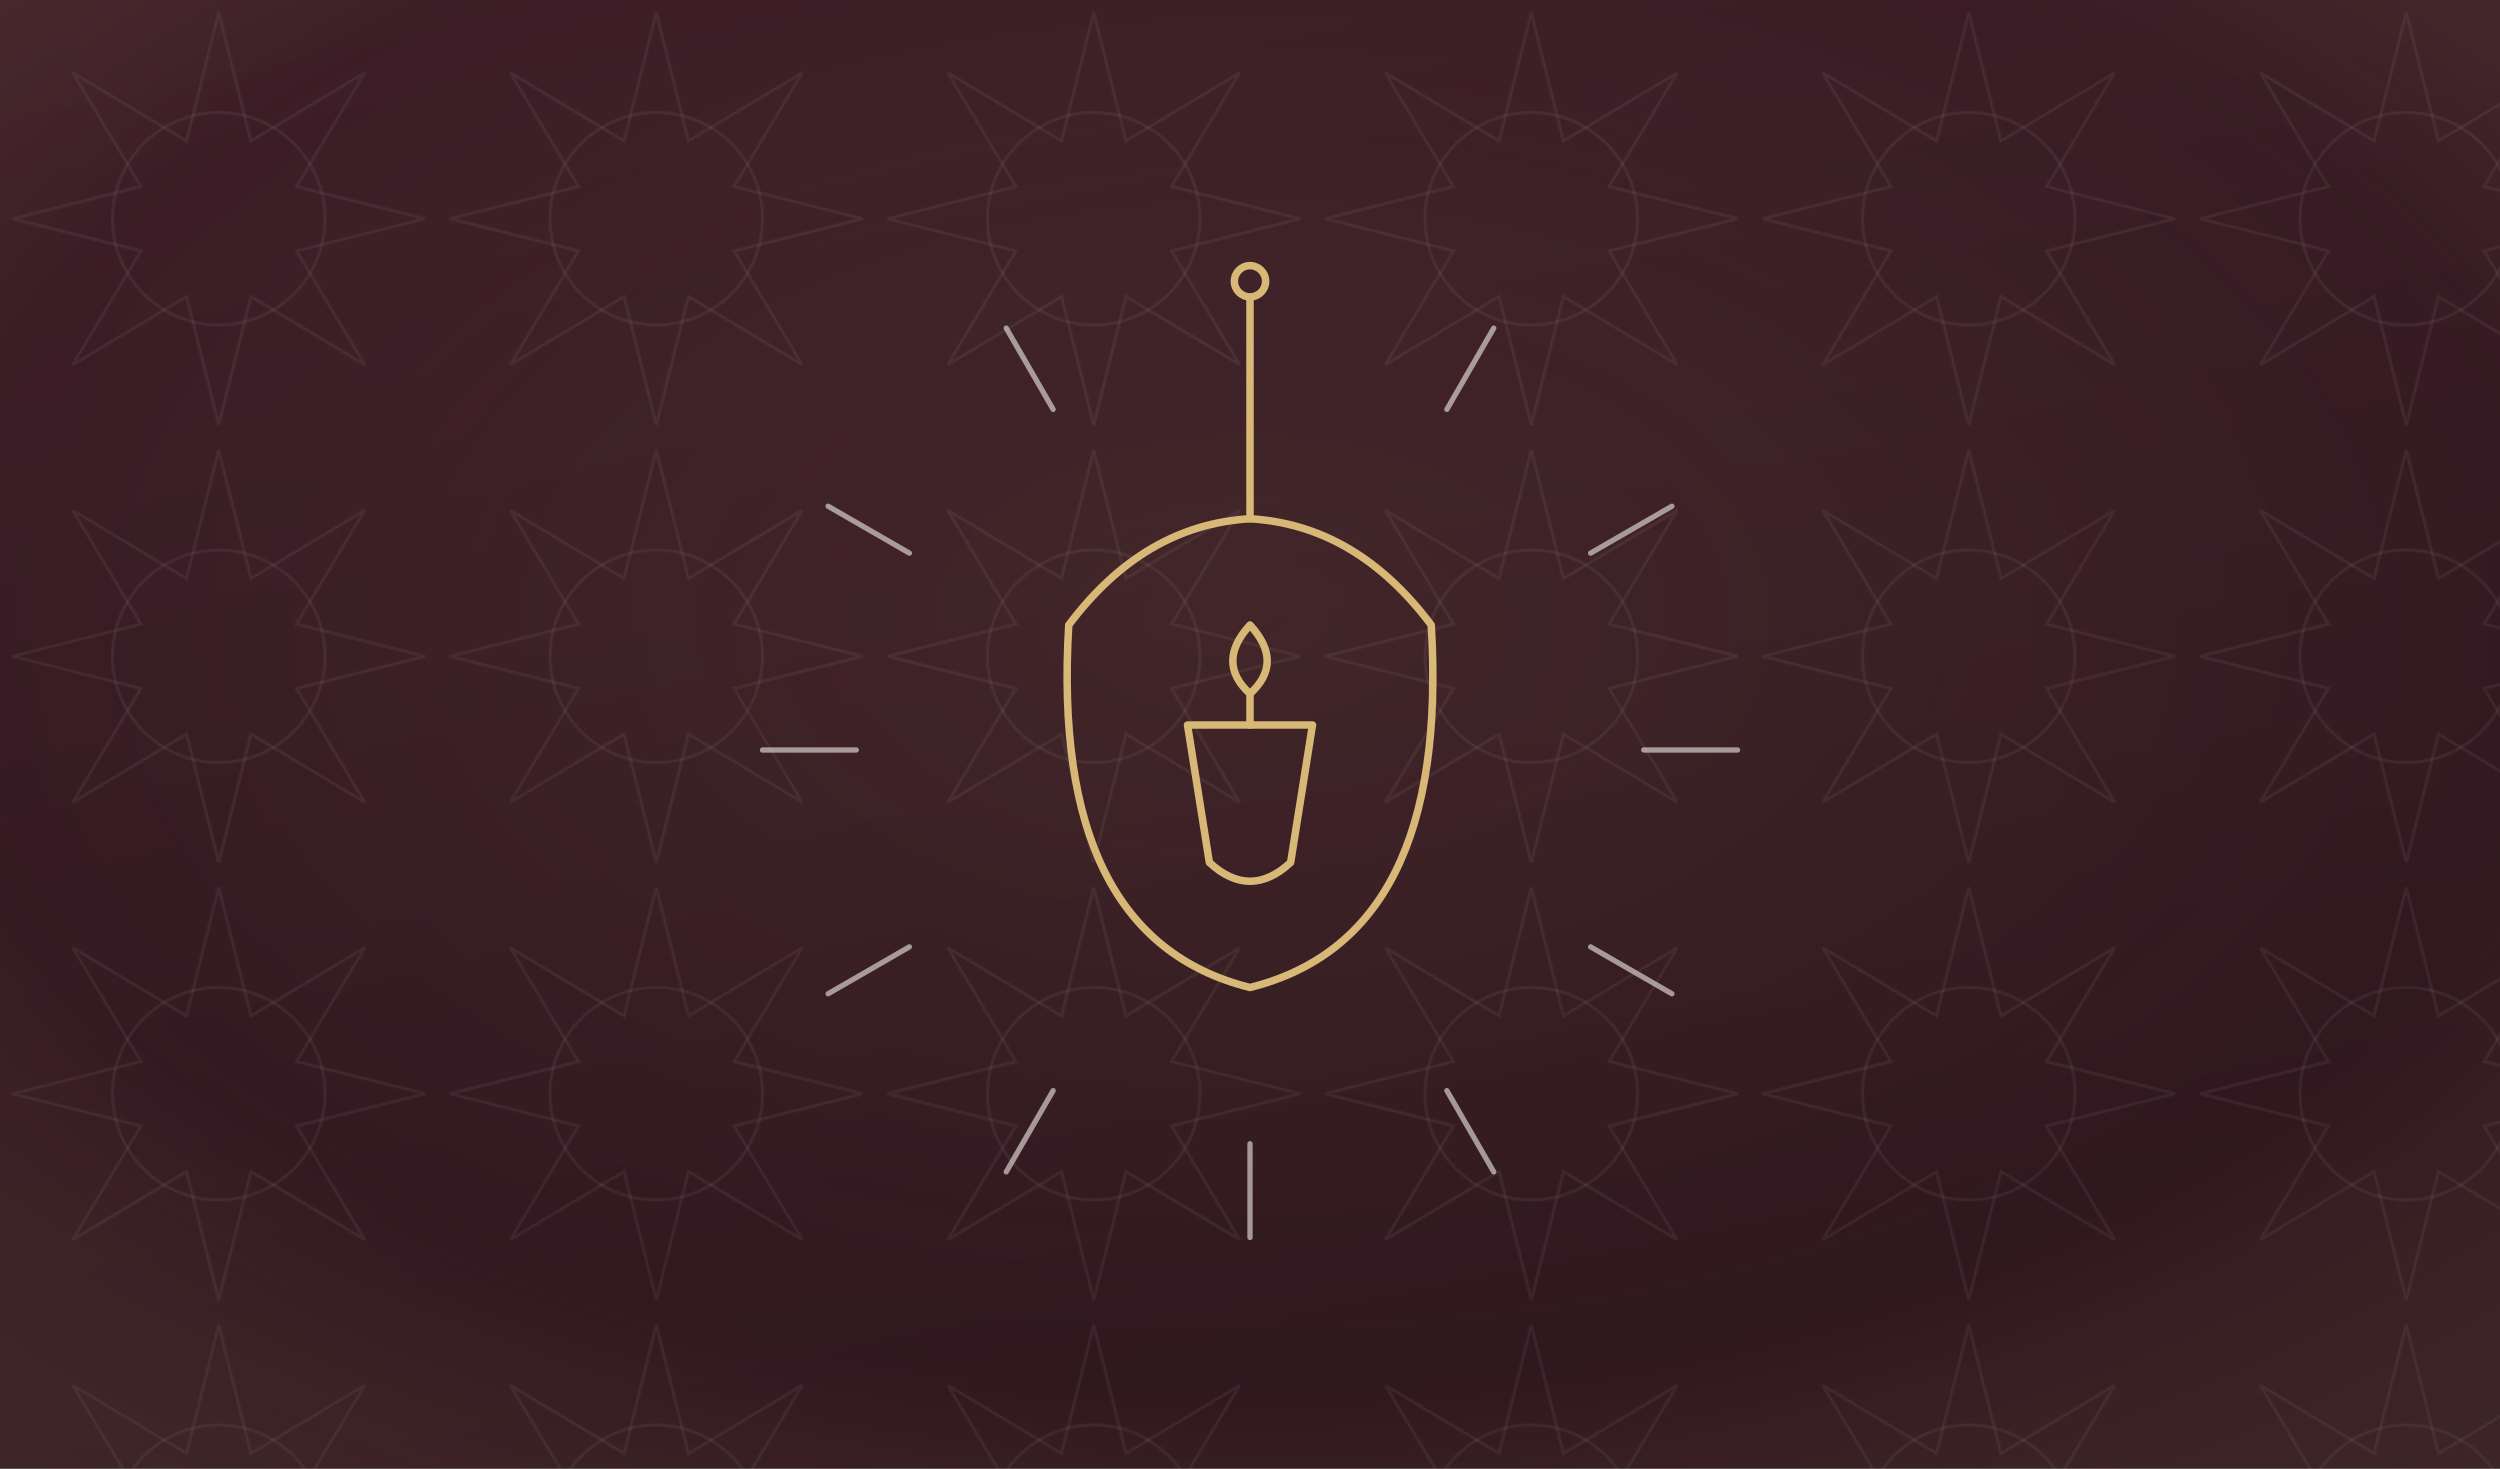
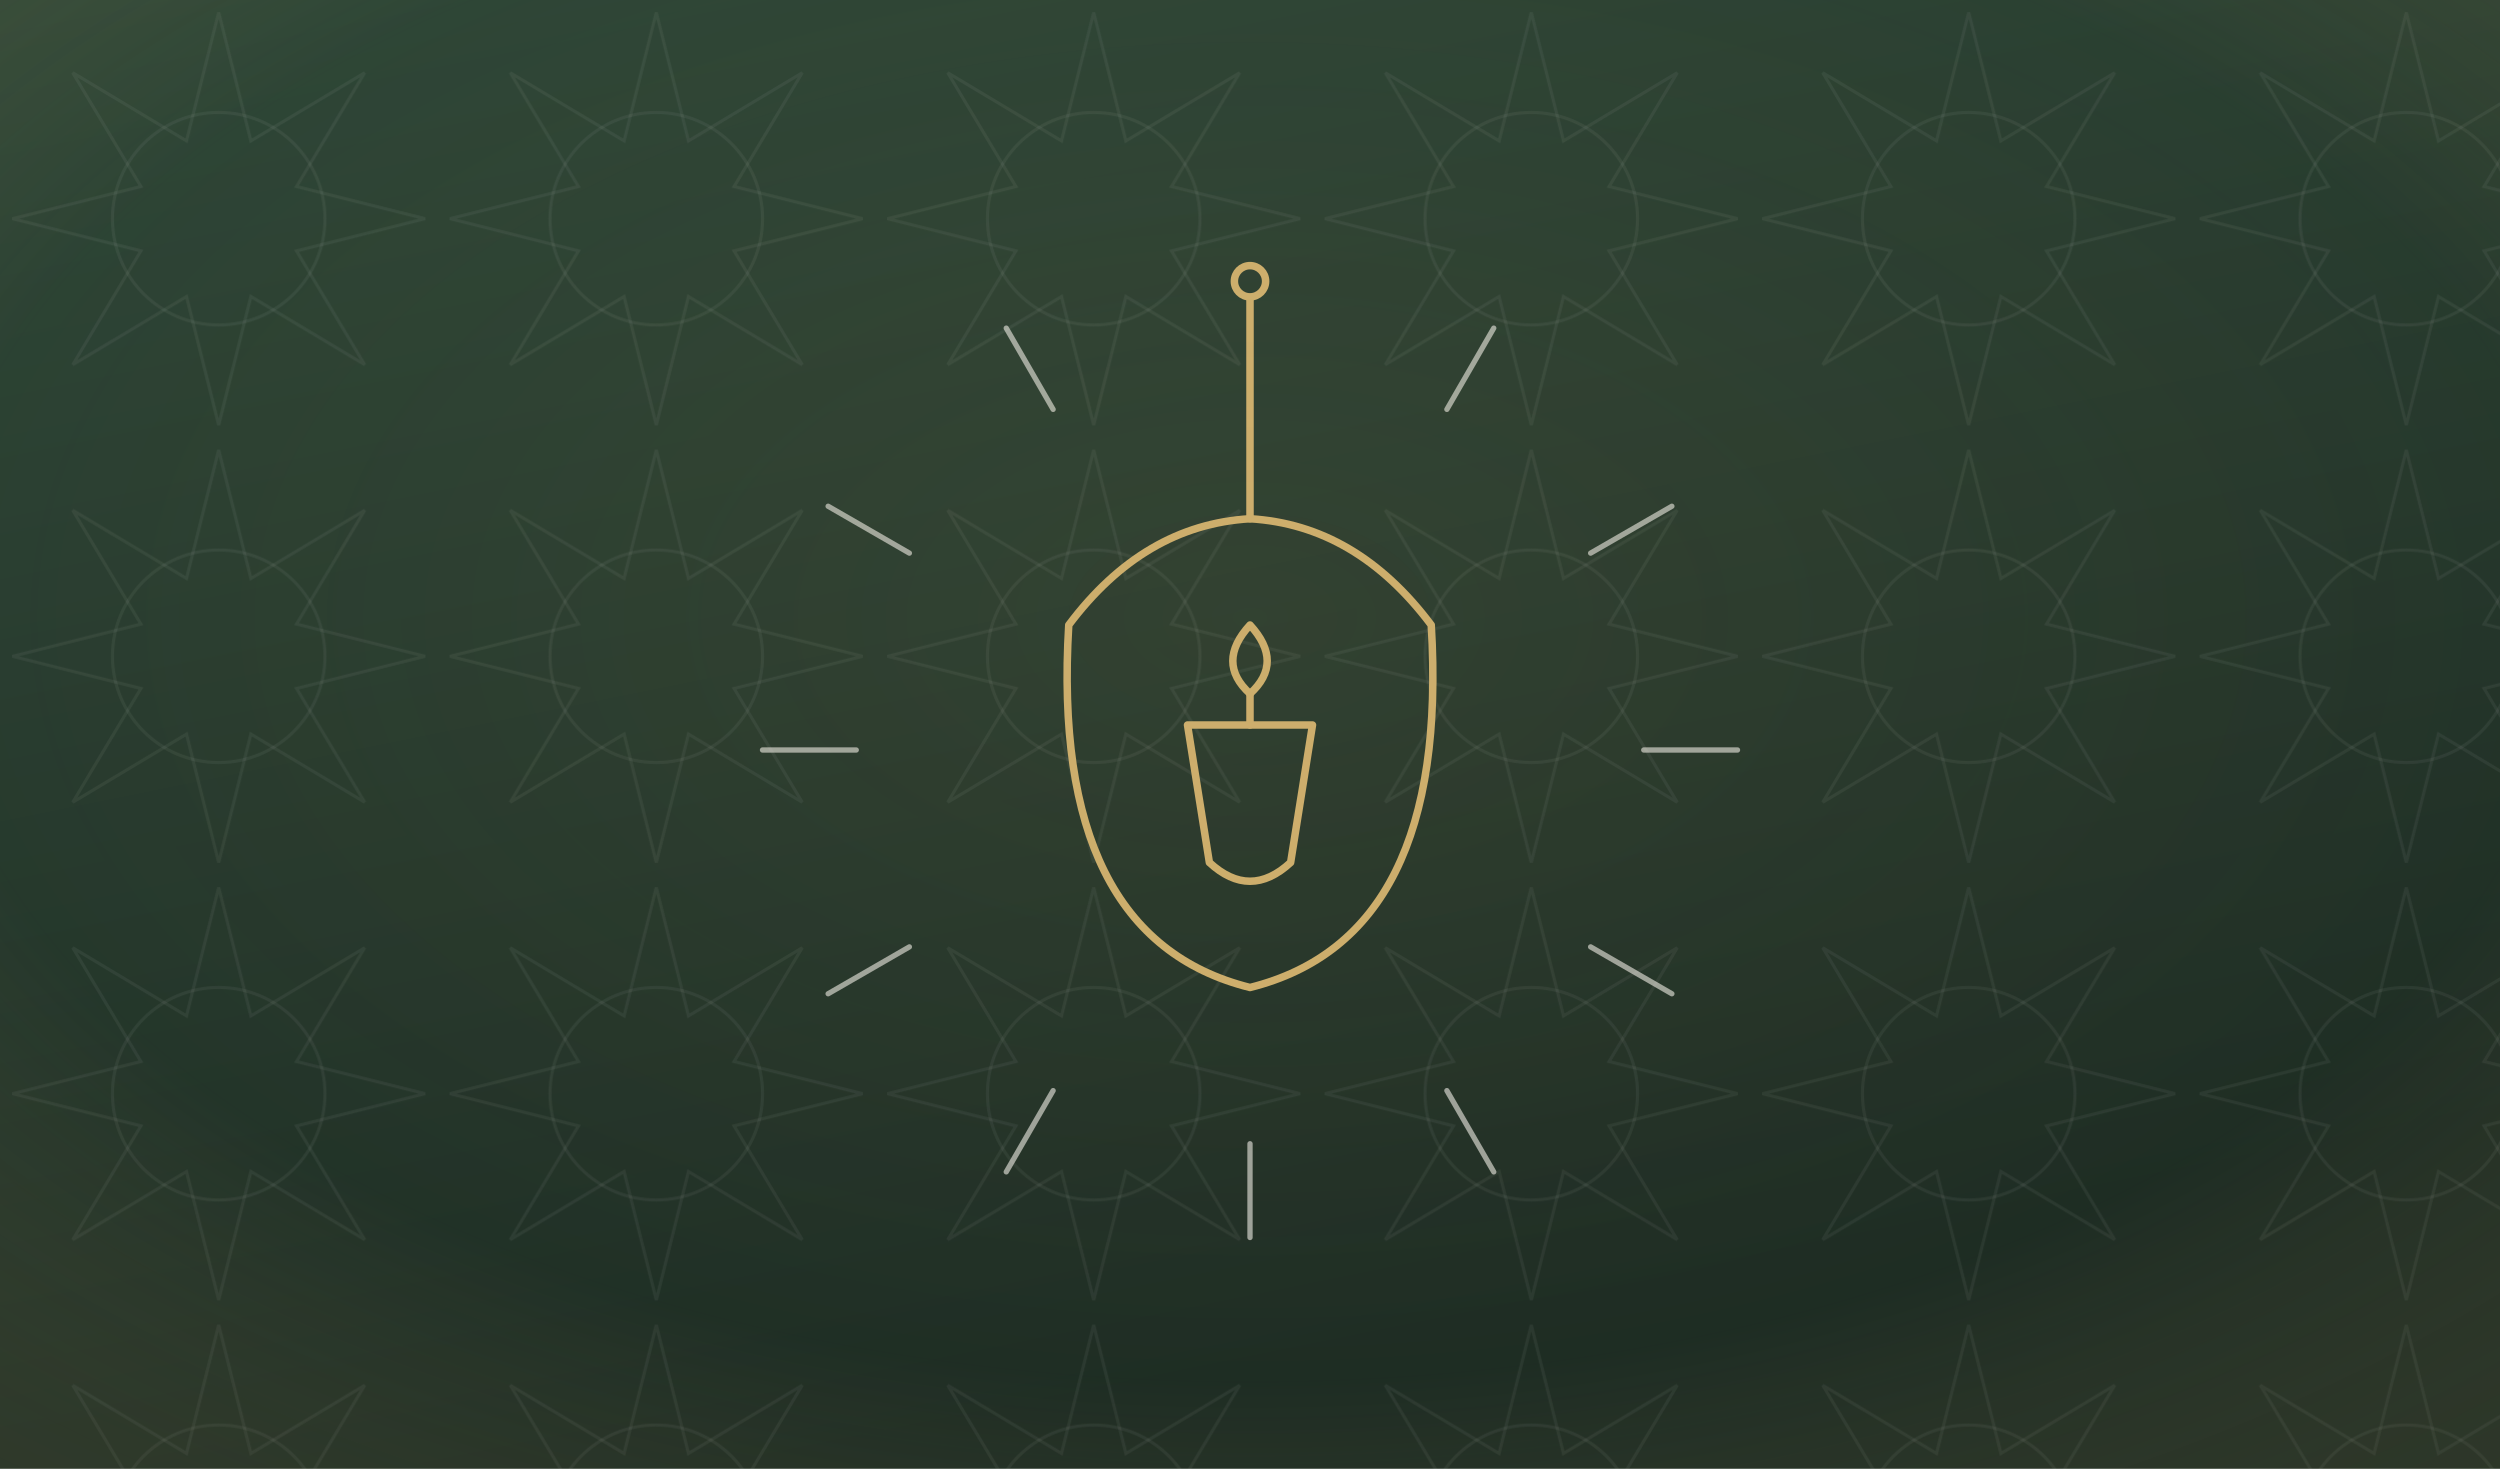
<svg xmlns="http://www.w3.org/2000/svg" viewBox="0 0 800 470" role="img" aria-label="">
  <defs>
    <linearGradient id="bg" x1="0" y1="0" x2="0.35" y2="1">
-       <stop offset="0" stop-color="#3a1b26" />
-       <stop offset="1" stop-color="#2c141d" />
+       <stop offset="0" stop-color="#2c4536" />
+       <stop offset="1" stop-color="#1b2a22" />
    </linearGradient>
    <radialGradient id="glow" cx="0.5" cy="0.42" r="1.05">
-       <stop offset="0" stop-color="#d8b876" stop-opacity="0.09" />
-       <stop offset="0.5" stop-color="#d8b876" stop-opacity="0.02" />
-       <stop offset="1" stop-color="#1c0d13" stop-opacity="0.4" />
+       <stop offset="0" stop-color="#cdae6c" stop-opacity="0.09" />
+       <stop offset="0.5" stop-color="#cdae6c" stop-opacity="0.02" />
+       <stop offset="1" stop-color="#101a14" stop-opacity="0.4" />
    </radialGradient>
    <pattern id="lat" width="140" height="140" patternUnits="userSpaceOnUse">
      <g fill="none" stroke="#f2f0eb" stroke-opacity="0.06">
        <polygon points="70.0,4.0 80.3,45.1 116.7,23.3 94.9,59.7 136.0,70.0 94.9,80.3 116.7,116.7 80.3,94.9 70.0,136.0 59.7,94.9 23.3,116.7 45.1,80.3 4.0,70.0 45.1,59.7 23.3,23.3 59.7,45.1" />
        <circle cx="70" cy="70" r="34" />
      </g>
    </pattern>
  </defs>
  <rect width="800" height="470" fill="url(#bg)" />
  <rect width="800" height="470" fill="url(#lat)" />
-   <g fill="none" stroke="#d8b876" stroke-width="2.4" stroke-linecap="round" stroke-linejoin="round">
+   <g fill="none" stroke="#cdae6c" stroke-width="2.4" stroke-linecap="round" stroke-linejoin="round">
    <path d="M 342 200 Q 336 300 400 316 Q 464 300 458 200 Q 434 168 400 166 Q 366 168 342 200 Z" />
    <path d="M 380 232 H 420 L 413 276 Q 400 288 387 276 Z" />
    <path d="M 400 200 q 11 12 0 22 q -11 -10 0 -22" />
    <line x1="400" y1="222" x2="400" y2="232" />
    <line x1="400" y1="96" x2="400" y2="166" />
    <circle cx="400" cy="90" r="5" />
  </g>
  <g fill="none" stroke="#f2f0eb" stroke-opacity="0.6" stroke-width="1.7" stroke-linecap="round">
    <line x1="463" y1="131" x2="478" y2="105" />
    <line x1="509" y1="177" x2="535" y2="162" />
    <line x1="526" y1="240" x2="556" y2="240" />
    <line x1="509" y1="303" x2="535" y2="318" />
    <line x1="463" y1="349" x2="478" y2="375" />
    <line x1="400" y1="366" x2="400" y2="396" />
    <line x1="337" y1="349" x2="322" y2="375" />
    <line x1="291" y1="303" x2="265" y2="318" />
    <line x1="274" y1="240" x2="244" y2="240" />
    <line x1="291" y1="177" x2="265" y2="162" />
    <line x1="337" y1="131" x2="322" y2="105" />
  </g>
  <rect width="800" height="470" fill="url(#glow)" />
</svg>
